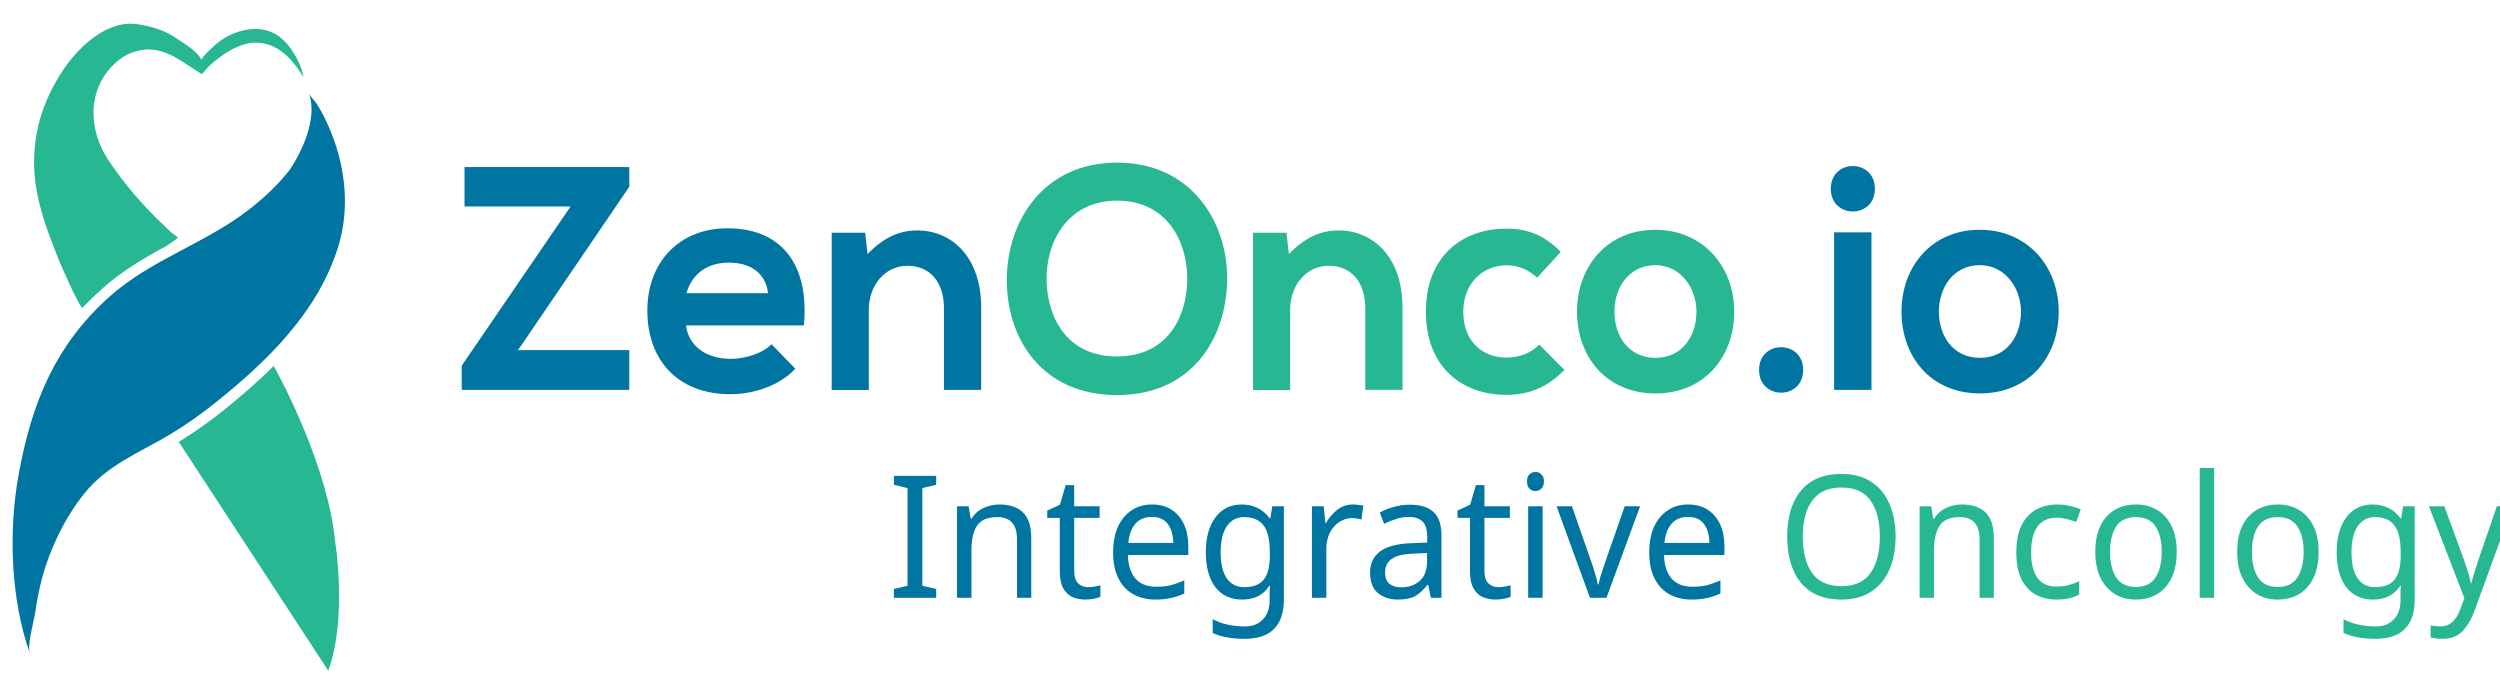
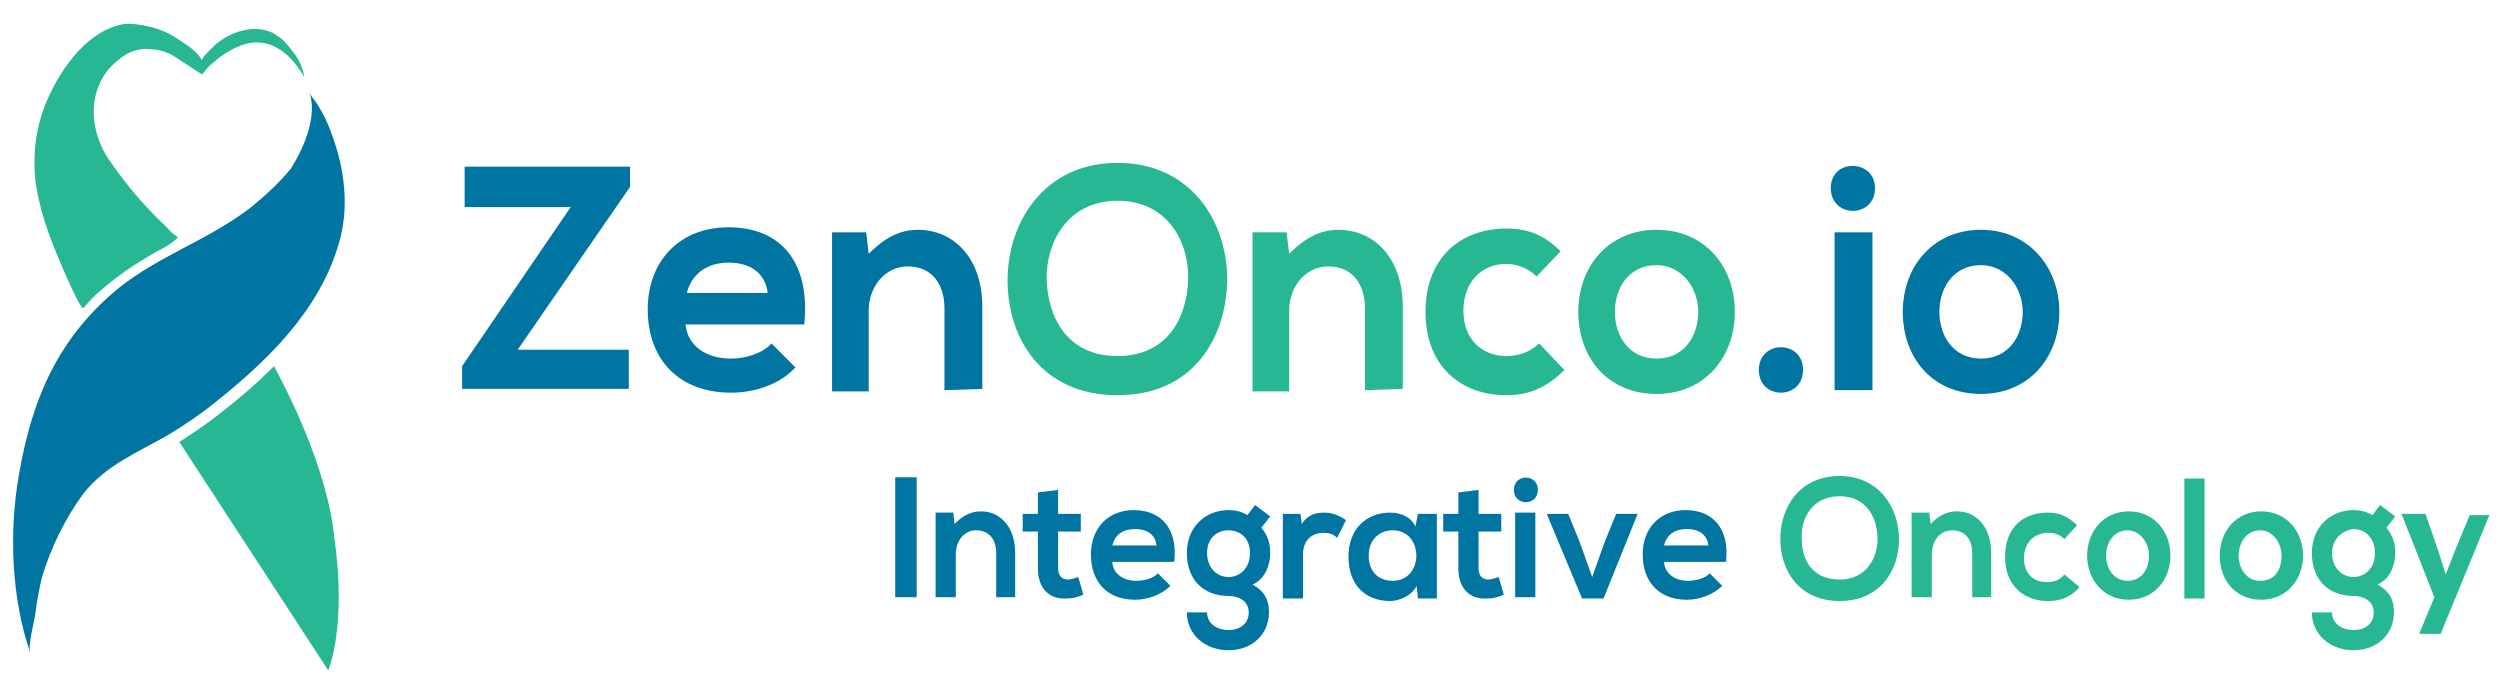
<svg xmlns="http://www.w3.org/2000/svg" version="1.1" id="Layer_1" x="0px" y="0px" viewBox="0 0 198 55" style="enable-background:new 0 0 198 55;" xml:space="preserve">
  <style type="text/css">
	.st0{fill:#0075A1;}
	.st1{fill:#27B793;}
- 	.st2{font-family:'NexaBold';}
- 	.st3{font-size:13.537px;}
- 	.st4{fill:#231F20;}
+ 	.st2{enable-background:new    ;}
+ 	.st3{fill:#231F20;}
+ 	.st4{font-family:'NexaBold';}
+ 	.st5{font-size:13.537px;}
</style>
  <g>
    <g>
-       <path class="st0" d="M36.78,13.23h13.06v1.56l-8.81,12.94h8.81v3.15H36.57v-1.92l8.62-12.61h-8.4V13.23z" />
-       <path class="st0" d="M54.33,25.77c0.19,1.54,1.48,2.65,3.57,2.65c1.09,0,2.52-0.43,3.2-1.16l1.89,1.94    c-1.26,1.36-3.32,2.02-5.14,2.02c-4.13,0-6.58-2.65-6.58-6.63c0-3.78,2.48-6.51,6.36-6.51c4,0,6.5,2.57,6.04,7.69H54.33z     M60.83,23.22c-0.19-1.61-1.41-2.42-3.11-2.42c-1.6,0-2.91,0.81-3.35,2.42H60.83z" />
-       <path class="st0" d="M74.76,30.89v-6.51c0-1.89-0.99-3.33-2.89-3.33c-1.82,0-3.06,1.59-3.06,3.48v6.36h-2.94V18.43h2.65l0.19,1.69    c1.21-1.24,2.43-1.87,3.93-1.87c2.82,0,5.07,2.19,5.07,6.1v6.53H74.76z" />
-       <path class="st1" d="M97.19,22.16c-0.05,4.57-2.74,9.13-8.71,9.13c-5.97,0-8.74-4.46-8.74-9.1c0-4.64,2.86-9.31,8.74-9.31    C94.32,12.88,97.24,17.54,97.19,22.16z M82.89,22.23c0.07,2.9,1.58,6,5.58,6c4,0,5.51-3.13,5.56-6.03    c0.05-2.98-1.55-6.31-5.56-6.31C84.47,15.9,82.82,19.26,82.89,22.23z" />
-       <path class="st1" d="M108.13,30.89v-6.51c0-1.89-0.99-3.33-2.89-3.33c-1.82,0-3.06,1.59-3.06,3.48v6.36h-2.94V18.43h2.65    l0.19,1.69c1.21-1.24,2.43-1.87,3.93-1.87c2.81,0,5.07,2.19,5.07,6.1v6.53H108.13z" />
-       <path class="st1" d="M123.9,29.3c-1.38,1.41-2.84,1.97-4.61,1.97c-3.47,0-6.36-2.17-6.36-6.58c0-4.41,2.89-6.58,6.36-6.58    c1.7,0,3.01,0.5,4.32,1.84l-1.87,2.04c-0.7-0.66-1.58-0.98-2.4-0.98c-1.99,0-3.45,1.51-3.45,3.68c0,2.37,1.55,3.63,3.4,3.63    c0.95,0,1.89-0.28,2.62-1.03L123.9,29.3z" />
-       <path class="st1" d="M137.35,24.68c0,3.58-2.35,6.48-6.24,6.48c-3.88,0-6.21-2.9-6.21-6.48c0-3.56,2.38-6.48,6.19-6.48    C134.9,18.2,137.35,21.13,137.35,24.68z M127.86,24.68c0,1.89,1.09,3.66,3.25,3.66s3.25-1.77,3.25-3.66    c0-1.87-1.26-3.68-3.25-3.68C128.98,21,127.86,22.82,127.86,24.68z" />
-       <path class="st0" d="M142.81,29.3c0,2.4-3.49,2.4-3.49,0C139.31,26.9,142.81,26.9,142.81,29.3z" />
-       <path class="st0" d="M148.49,14.95c0,2.4-3.49,2.4-3.49,0S148.49,12.55,148.49,14.95z M145.26,18.4v12.48h2.96V18.4H145.26z" />
-       <path class="st0" d="M163.05,24.68c0,3.58-2.35,6.48-6.24,6.48c-3.88,0-6.21-2.9-6.21-6.48c0-3.56,2.38-6.48,6.19-6.48    C160.6,18.2,163.05,21.13,163.05,24.68z M153.56,24.68c0,1.89,1.09,3.66,3.25,3.66c2.16,0,3.25-1.77,3.25-3.66    c0-1.87-1.26-3.68-3.25-3.68C154.67,21,153.56,22.82,153.56,24.68z" />
+       <path class="st0" d="M36.8,13.2h13.1v1.6L41,27.7h8.8v3.1H36.6V29l8.6-12.6h-8.4L36.8,13.2L36.8,13.2z" />
+       <path class="st0" d="M54.3,25.8c0.2,1.5,1.5,2.6,3.6,2.6c1.1,0,2.5-0.4,3.2-1.2l1.9,1.9c-1.3,1.4-3.3,2-5.1,2    c-4.1,0-6.6-2.6-6.6-6.6c0-3.8,2.5-6.5,6.4-6.5c4,0,6.5,2.6,6,7.7H54.3z M60.8,23.2c-0.2-1.6-1.4-2.4-3.1-2.4    c-1.6,0-2.9,0.8-3.3,2.4H60.8z" />
+       <path class="st0" d="M74.8,30.9v-6.5c0-1.9-1-3.3-2.9-3.3c-1.8,0-3.1,1.6-3.1,3.5v6.4h-2.9V18.4h2.7l0.2,1.7    c1.2-1.2,2.4-1.9,3.9-1.9c2.8,0,5.1,2.2,5.1,6.1v6.5L74.8,30.9L74.8,30.9z" />
+       <path class="st1" d="M97.2,22.2c-0.1,4.6-2.7,9.1-8.7,9.1s-8.7-4.5-8.7-9.1s2.9-9.3,8.7-9.3C94.3,12.9,97.2,17.5,97.2,22.2z     M82.9,22.2c0.1,2.9,1.6,6,5.6,6s5.5-3.1,5.6-6c0.1-3-1.6-6.3-5.6-6.3C84.5,15.9,82.8,19.3,82.9,22.2z" />
+       <path class="st1" d="M108.1,30.9v-6.5c0-1.9-1-3.3-2.9-3.3c-1.8,0-3.1,1.6-3.1,3.5v6.4h-2.9V18.4h2.7l0.2,1.7    c1.2-1.2,2.4-1.9,3.9-1.9c2.8,0,5.1,2.2,5.1,6.1v6.5L108.1,30.9L108.1,30.9z" />
+       <path class="st1" d="M123.9,29.3c-1.4,1.4-2.8,2-4.6,2c-3.5,0-6.4-2.2-6.4-6.6s2.9-6.6,6.4-6.6c1.7,0,3,0.5,4.3,1.8l-1.9,2    c-0.7-0.7-1.6-1-2.4-1c-2,0-3.4,1.5-3.4,3.7c0,2.4,1.6,3.6,3.4,3.6c0.9,0,1.9-0.3,2.6-1L123.9,29.3z" />
+       <path class="st1" d="M137.4,24.7c0,3.6-2.4,6.5-6.2,6.5c-3.9,0-6.2-2.9-6.2-6.5c0-3.6,2.4-6.5,6.2-6.5S137.4,21.1,137.4,24.7z     M127.9,24.7c0,1.9,1.1,3.7,3.3,3.7s3.3-1.8,3.3-3.7c0-1.9-1.3-3.7-3.3-3.7C129,21,127.9,22.8,127.9,24.7z" />
+       <path class="st0" d="M142.8,29.3c0,2.4-3.5,2.4-3.5,0C139.3,26.9,142.8,26.9,142.8,29.3z" />
+       <path class="st0" d="M148.5,14.9c0,2.4-3.5,2.4-3.5,0S148.5,12.6,148.5,14.9z M145.3,18.4v12.5h3V18.4H145.3z" />
+       <path class="st0" d="M163.1,24.7c0,3.6-2.4,6.5-6.2,6.5c-3.9,0-6.2-2.9-6.2-6.5c0-3.6,2.4-6.5,6.2-6.5    C160.6,18.2,163.1,21.1,163.1,24.7z M153.6,24.7c0,1.9,1.1,3.7,3.3,3.7s3.3-1.8,3.3-3.7c0-1.9-1.3-3.7-3.3-3.7    C154.7,21,153.6,22.8,153.6,24.7z" />
    </g>
    <g>
-       <path class="st1" d="M14.16,35L26,53.12c1.53-4.21,0.54-10.26,0.54-10.26c-0.58-5.87-4.16-12.61-4.86-13.88    c-1.36,1.36-2.78,2.56-4.1,3.62C16.45,33.49,15.3,34.3,14.16,35z" />
-       <path class="st1" d="M8.05,22.9c1.59-1.43,3.37-2.47,5.13-3.42c0.33-0.21,0.64-0.43,0.92-0.66c-0.93-0.73-0.23-0.14-1.1-0.95    c-1.67-1.57-3.15-3.29-4.43-5.21c-1.39-2.1-1.69-4.92-0.05-7.01c0.39-0.5,0.96-1.01,1.51-1.3c0.54-0.28,1.28-0.46,1.89-0.43    c0.64,0.03,1.25,0.25,1.83,0.54c0.22,0.11,2.22,1.4,2.21,1.4V5.9L16.5,5.3c0.21-0.2,0.47-0.44,0.78-0.67    c0.66-0.52,1.55-1.04,2.48-1.22c1.33-0.19,2.88,0.33,4.27,2.71c0,0-0.11-0.97-0.85-2.04l0,0c-0.26-0.44-0.6-0.81-0.98-1.12    c-0.09-0.07-0.18-0.14-0.28-0.2c0,0,0,0,0,0c0,0-0.1-0.07-0.27-0.15c-1.45-0.71-3.32-0.14-4.52,0.87    c-0.11,0.1-1.25,1.09-1.16,1.29c-0.32-0.72-1.31-1.26-1.91-1.68c-0.88-0.61-1.73-0.9-2.77-1.11C10.66,1.85,10.01,1.84,9.38,2    c-2.77,0.74-4.93,3.88-5.9,6.49c-0.69,1.85-0.93,3.83-0.7,5.79c0.27,2.22,1.05,4.22,1.86,6.27c0.1,0.26,1.72,3.99,1.9,3.81    c0,0,0.04-0.04,0.12-0.12C7.1,23.79,7.56,23.34,8.05,22.9z" />
-       <path class="st0" d="M25.09,8.23c-0.16-0.25-0.53-0.58-0.63-0.86c0.94,2.59-1.52,6.09-1.52,6.09c-0.9,1.15-1.96,2.14-3.07,3.02    c-3.56,2.82-7.86,4.01-11.27,7.08c-4.17,3.76-6.09,8.25-7.14,14.12c-0.8,4.46-0.6,9.84,0.91,14.07c-0.23-0.64,0.29-2.44,0.4-3.14    c0.14-0.94,0.31-1.87,0.55-2.78c0.64-2.4,1.83-4.83,3.32-6.7c1.83-2.31,4.45-3.3,6.79-4.7c1.25-0.75,2.46-1.6,3.62-2.53    c3.93-3.14,8.17-7.13,9.77-12.48c0.87-2.9,0.54-6.02-0.52-8.74C25.97,9.82,25.57,8.98,25.09,8.23z" />
+       <path class="st1" d="M14.2,35L26,53.1c1.5-4.2,0.5-10.3,0.5-10.3C26,37,22.4,30.3,21.7,29c-1.4,1.4-2.8,2.6-4.1,3.6    C16.5,33.5,15.3,34.3,14.2,35z" />
+       <path class="st1" d="M8.1,22.9c1.6-1.4,3.4-2.5,5.1-3.4c0.3-0.2,0.6-0.4,0.9-0.7c-0.9-0.7-0.2-0.1-1.1-1c-1.7-1.6-3.1-3.3-4.4-5.2    c-1.4-2.1-1.7-4.9-0.1-7c0.4-0.5,1-1,1.5-1.3c0.5-0.3,1.3-0.5,1.9-0.4c0.6,0,1.3,0.2,1.8,0.5C14,4.6,16,5.9,16,5.9v0l0.5-0.6    c0.2-0.2,0.5-0.4,0.8-0.7c0.7-0.5,1.5-1,2.5-1.2c1.3-0.2,2.9,0.3,4.3,2.7c0,0-0.1-1-0.9-2l0,0c-0.3-0.4-0.6-0.8-1-1.1    c-0.1-0.1-0.2-0.1-0.3-0.2l0,0c0,0-0.1-0.1-0.3-0.2c-1.5-0.7-3.3-0.1-4.5,0.9C17,3.6,15.9,4.6,16,4.8c-0.3-0.7-1.3-1.3-1.9-1.7    c-0.9-0.6-1.7-0.9-2.8-1.1C10.7,1.9,10,1.8,9.4,2C6.6,2.7,4.5,5.9,3.5,8.5c-0.7,1.9-0.9,3.8-0.7,5.8c0.3,2.2,1,4.2,1.9,6.3    c0.1,0.3,1.7,4,1.9,3.8c0,0,0,0,0.1-0.1C7.1,23.8,7.6,23.3,8.1,22.9z" />
+       <path class="st0" d="M25.1,8.2c-0.2-0.3-0.5-0.6-0.6-0.9c0.9,2.6-1.5,6.1-1.5,6.1c-0.9,1.1-2,2.1-3.1,3c-3.6,2.8-7.9,4-11.3,7.1    c-4.2,3.8-6.1,8.3-7.1,14.1c-0.8,4.5-0.6,9.8,0.9,14.1c-0.2-0.6,0.3-2.4,0.4-3.1c0.1-0.9,0.3-1.9,0.5-2.8C4,43.4,5.2,41,6.6,39.1    c1.8-2.3,4.4-3.3,6.8-4.7c1.3-0.8,2.5-1.6,3.6-2.5c3.9-3.1,8.2-7.1,9.8-12.5c0.9-2.9,0.5-6-0.5-8.7C26,9.8,25.6,9,25.1,8.2z" />
    </g>
-     <text transform="matrix(0.9622 0 0 1 70.2681 47.3455)">
-       <tspan x="0" y="0" class="st0 st2 st3">Integrative</tspan>
-       <tspan x="70.51" y="0" class="st4 st2 st3"> </tspan>
-       <tspan x="73.25" y="0" class="st1 st2 st3">Oncology</tspan>
-     </text>
+     <g class="st2">
+       <path class="st0" d="M70.9,47.3v-9.5h1.7v9.5H70.9z" />
+       <path class="st0" d="M78.9,47.3v-3.5c0-1-0.5-1.8-1.6-1.8c-1,0-1.6,0.9-1.6,1.9v3.4h-1.6v-6.7h1.4l0.1,0.9c0.7-0.7,1.3-1,2.1-1    c1.5,0,2.7,1.2,2.7,3.3v3.5H78.9z" />
+       <path class="st0" d="M83.8,38.8v1.9h1.8v1.4h-1.8V45c0,0.6,0.3,0.9,0.8,0.9c0.2,0,0.5-0.1,0.8-0.2l0.4,1.4    c-0.5,0.2-0.8,0.3-1.3,0.3c-1.4,0.1-2.3-0.8-2.3-2.4v-2.9H81v-1.4h1.2V39L83.8,38.8z" />
+       <path class="st0" d="M88.1,44.6c0.1,0.8,0.8,1.4,1.9,1.4c0.6,0,1.4-0.2,1.7-0.6l1,1c-0.7,0.7-1.8,1.1-2.8,1.1    c-2.2,0-3.5-1.4-3.5-3.6c0-2,1.3-3.5,3.4-3.5c2.1,0,3.5,1.4,3.2,4.1H88.1z M91.6,43.2c-0.1-0.9-0.8-1.3-1.7-1.3    c-0.9,0-1.6,0.4-1.8,1.3H91.6z" />
+       <path class="st0" d="M99.4,40l1.2,0.9l-0.7,0.9c0.5,0.6,0.7,1.2,0.7,2c0,0.8-0.3,2-1.4,2.5c1.1,0.6,1.3,1.4,1.3,2.2    c0,1.8-1.4,3-3.2,3s-3.3-1.2-3.3-3h1.6c0,0.9,0.8,1.4,1.7,1.4s1.6-0.5,1.6-1.4c0-0.9-0.8-1.3-1.6-1.3c-2,0-3.3-1.3-3.3-3.4    c0-2.1,1.5-3.4,3.3-3.4c0.5,0,1,0.1,1.5,0.4L99.4,40z M95.6,43.8c0,1.2,0.8,1.9,1.7,1.9c0.9,0,1.7-0.7,1.7-1.9S98.2,42,97.3,42    C96.3,42,95.6,42.7,95.6,43.8z" />
+       <path class="st0" d="M103,40.7l0.1,0.8c0.5-0.8,1.2-0.9,1.8-0.9c0.7,0,1.3,0.3,1.7,0.6l-0.7,1.4c-0.3-0.3-0.6-0.4-1.1-0.4    c-0.8,0-1.6,0.5-1.6,1.7v3.5h-1.6v-6.7H103z" />
+       <path class="st0" d="M112.3,40.7h1.5v6.7h-1.5l-0.1-1c-0.4,0.8-1.4,1.2-2.1,1.2c-1.9,0-3.3-1.2-3.3-3.5c0-2.3,1.5-3.5,3.3-3.5    c0.9,0,1.7,0.4,2,1.1L112.3,40.7z M108.4,44c0,1.3,0.8,2,1.9,2c2.5,0,2.5-4,0-4C109.3,42,108.4,42.7,108.4,44z" />
+       <path class="st0" d="M117.1,38.8v1.9h1.8v1.4h-1.8V45c0,0.6,0.3,0.9,0.8,0.9c0.2,0,0.5-0.1,0.8-0.2l0.4,1.4    c-0.5,0.2-0.8,0.3-1.3,0.3c-1.4,0.1-2.3-0.8-2.3-2.4v-2.9h-1.2v-1.4h1.2V39L117.1,38.8z" />
+       <path class="st0" d="M121.8,38.8c0,1.3-1.9,1.3-1.9,0S121.8,37.5,121.8,38.8z M120,40.6v6.7h1.6v-6.7H120z" />
+       <path class="st0" d="M129.7,40.7l-2.7,6.7h-1.7l-2.8-6.7h1.7l0.9,2.2l1,2.8l1-2.8l0.9-2.2H129.7z" />
+       <path class="st0" d="M131.8,44.6c0.1,0.8,0.8,1.4,1.9,1.4c0.6,0,1.4-0.2,1.7-0.6l1,1c-0.7,0.7-1.8,1.1-2.8,1.1    c-2.2,0-3.5-1.4-3.5-3.6c0-2,1.3-3.5,3.4-3.5c2.1,0,3.5,1.4,3.2,4.1H131.8z M135.3,43.2c-0.1-0.9-0.8-1.3-1.7-1.3    c-0.9,0-1.6,0.4-1.8,1.3H135.3z" />
+     </g>
+     <text transform="matrix(0.9622 0 0 1 138.1128 47.3457)" class="st3 st4 st5"> </text>
+     <g class="st2">
+       <path class="st1" d="M150.4,42.7c0,2.5-1.5,4.9-4.7,4.9s-4.7-2.4-4.7-4.9s1.5-5,4.7-5C148.8,37.7,150.4,40.2,150.4,42.7z     M142.7,42.7c0,1.6,0.8,3.2,3,3.2c2.1,0,3-1.7,3-3.2c0-1.6-0.8-3.4-3-3.4C143.5,39.3,142.6,41.1,142.7,42.7z" />
+       <path class="st1" d="M156.2,47.3v-3.5c0-1-0.5-1.8-1.6-1.8c-1,0-1.6,0.9-1.6,1.9v3.4h-1.6v-6.7h1.4l0.1,0.9c0.7-0.7,1.3-1,2.1-1    c1.5,0,2.7,1.2,2.7,3.3v3.5H156.2z" />
+       <path class="st1" d="M164.7,46.5c-0.7,0.8-1.5,1.1-2.5,1.1c-1.9,0-3.4-1.2-3.4-3.5c0-2.4,1.5-3.5,3.4-3.5c0.9,0,1.6,0.3,2.3,1    l-1,1.1c-0.4-0.4-0.8-0.5-1.3-0.5c-1.1,0-1.9,0.8-1.9,2c0,1.3,0.8,1.9,1.8,1.9c0.5,0,1-0.1,1.4-0.6L164.7,46.5z" />
+       <path class="st1" d="M171.9,44c0,1.9-1.3,3.5-3.3,3.5s-3.3-1.6-3.3-3.5c0-1.9,1.3-3.5,3.3-3.5C170.6,40.5,171.9,42.1,171.9,44z     M166.8,44c0,1,0.6,2,1.7,2s1.7-0.9,1.7-2c0-1-0.7-2-1.7-2C167.4,42,166.8,43,166.8,44z" />
+       <path class="st1" d="M174.6,37.9v9.5H173v-9.5H174.6z" />
+       <path class="st1" d="M182.4,44c0,1.9-1.3,3.5-3.3,3.5c-2.1,0-3.3-1.6-3.3-3.5c0-1.9,1.3-3.5,3.3-3.5S182.4,42.1,182.4,44z     M177.3,44c0,1,0.6,2,1.7,2c1.2,0,1.7-0.9,1.7-2c0-1-0.7-2-1.7-2C177.9,42,177.3,43,177.3,44z" />
+       <path class="st1" d="M188.5,40l1.2,0.9l-0.7,0.9c0.5,0.6,0.7,1.2,0.7,2c0,0.8-0.3,2-1.4,2.5c1.1,0.6,1.3,1.4,1.3,2.2    c0,1.8-1.4,3-3.2,3s-3.3-1.2-3.3-3h1.6c0,0.9,0.8,1.4,1.7,1.4s1.6-0.5,1.6-1.4c0-0.9-0.8-1.3-1.6-1.3c-2,0-3.3-1.3-3.3-3.4    c0-2.1,1.5-3.4,3.3-3.4c0.5,0,1,0.1,1.5,0.4L188.5,40z M184.7,43.8c0,1.2,0.8,1.9,1.7,1.9c0.9,0,1.7-0.7,1.7-1.9s-0.8-1.9-1.7-1.9    C185.5,42,184.7,42.7,184.7,43.8z" />
+       <path class="st1" d="M197.2,40.7l-3.9,9.5h-1.7l1.2-2.9l-2.6-6.6h1.9l1,2.9l0.6,1.9l0.7-1.8l1.2-2.9H197.2z" />
+     </g>
  </g>
</svg>
